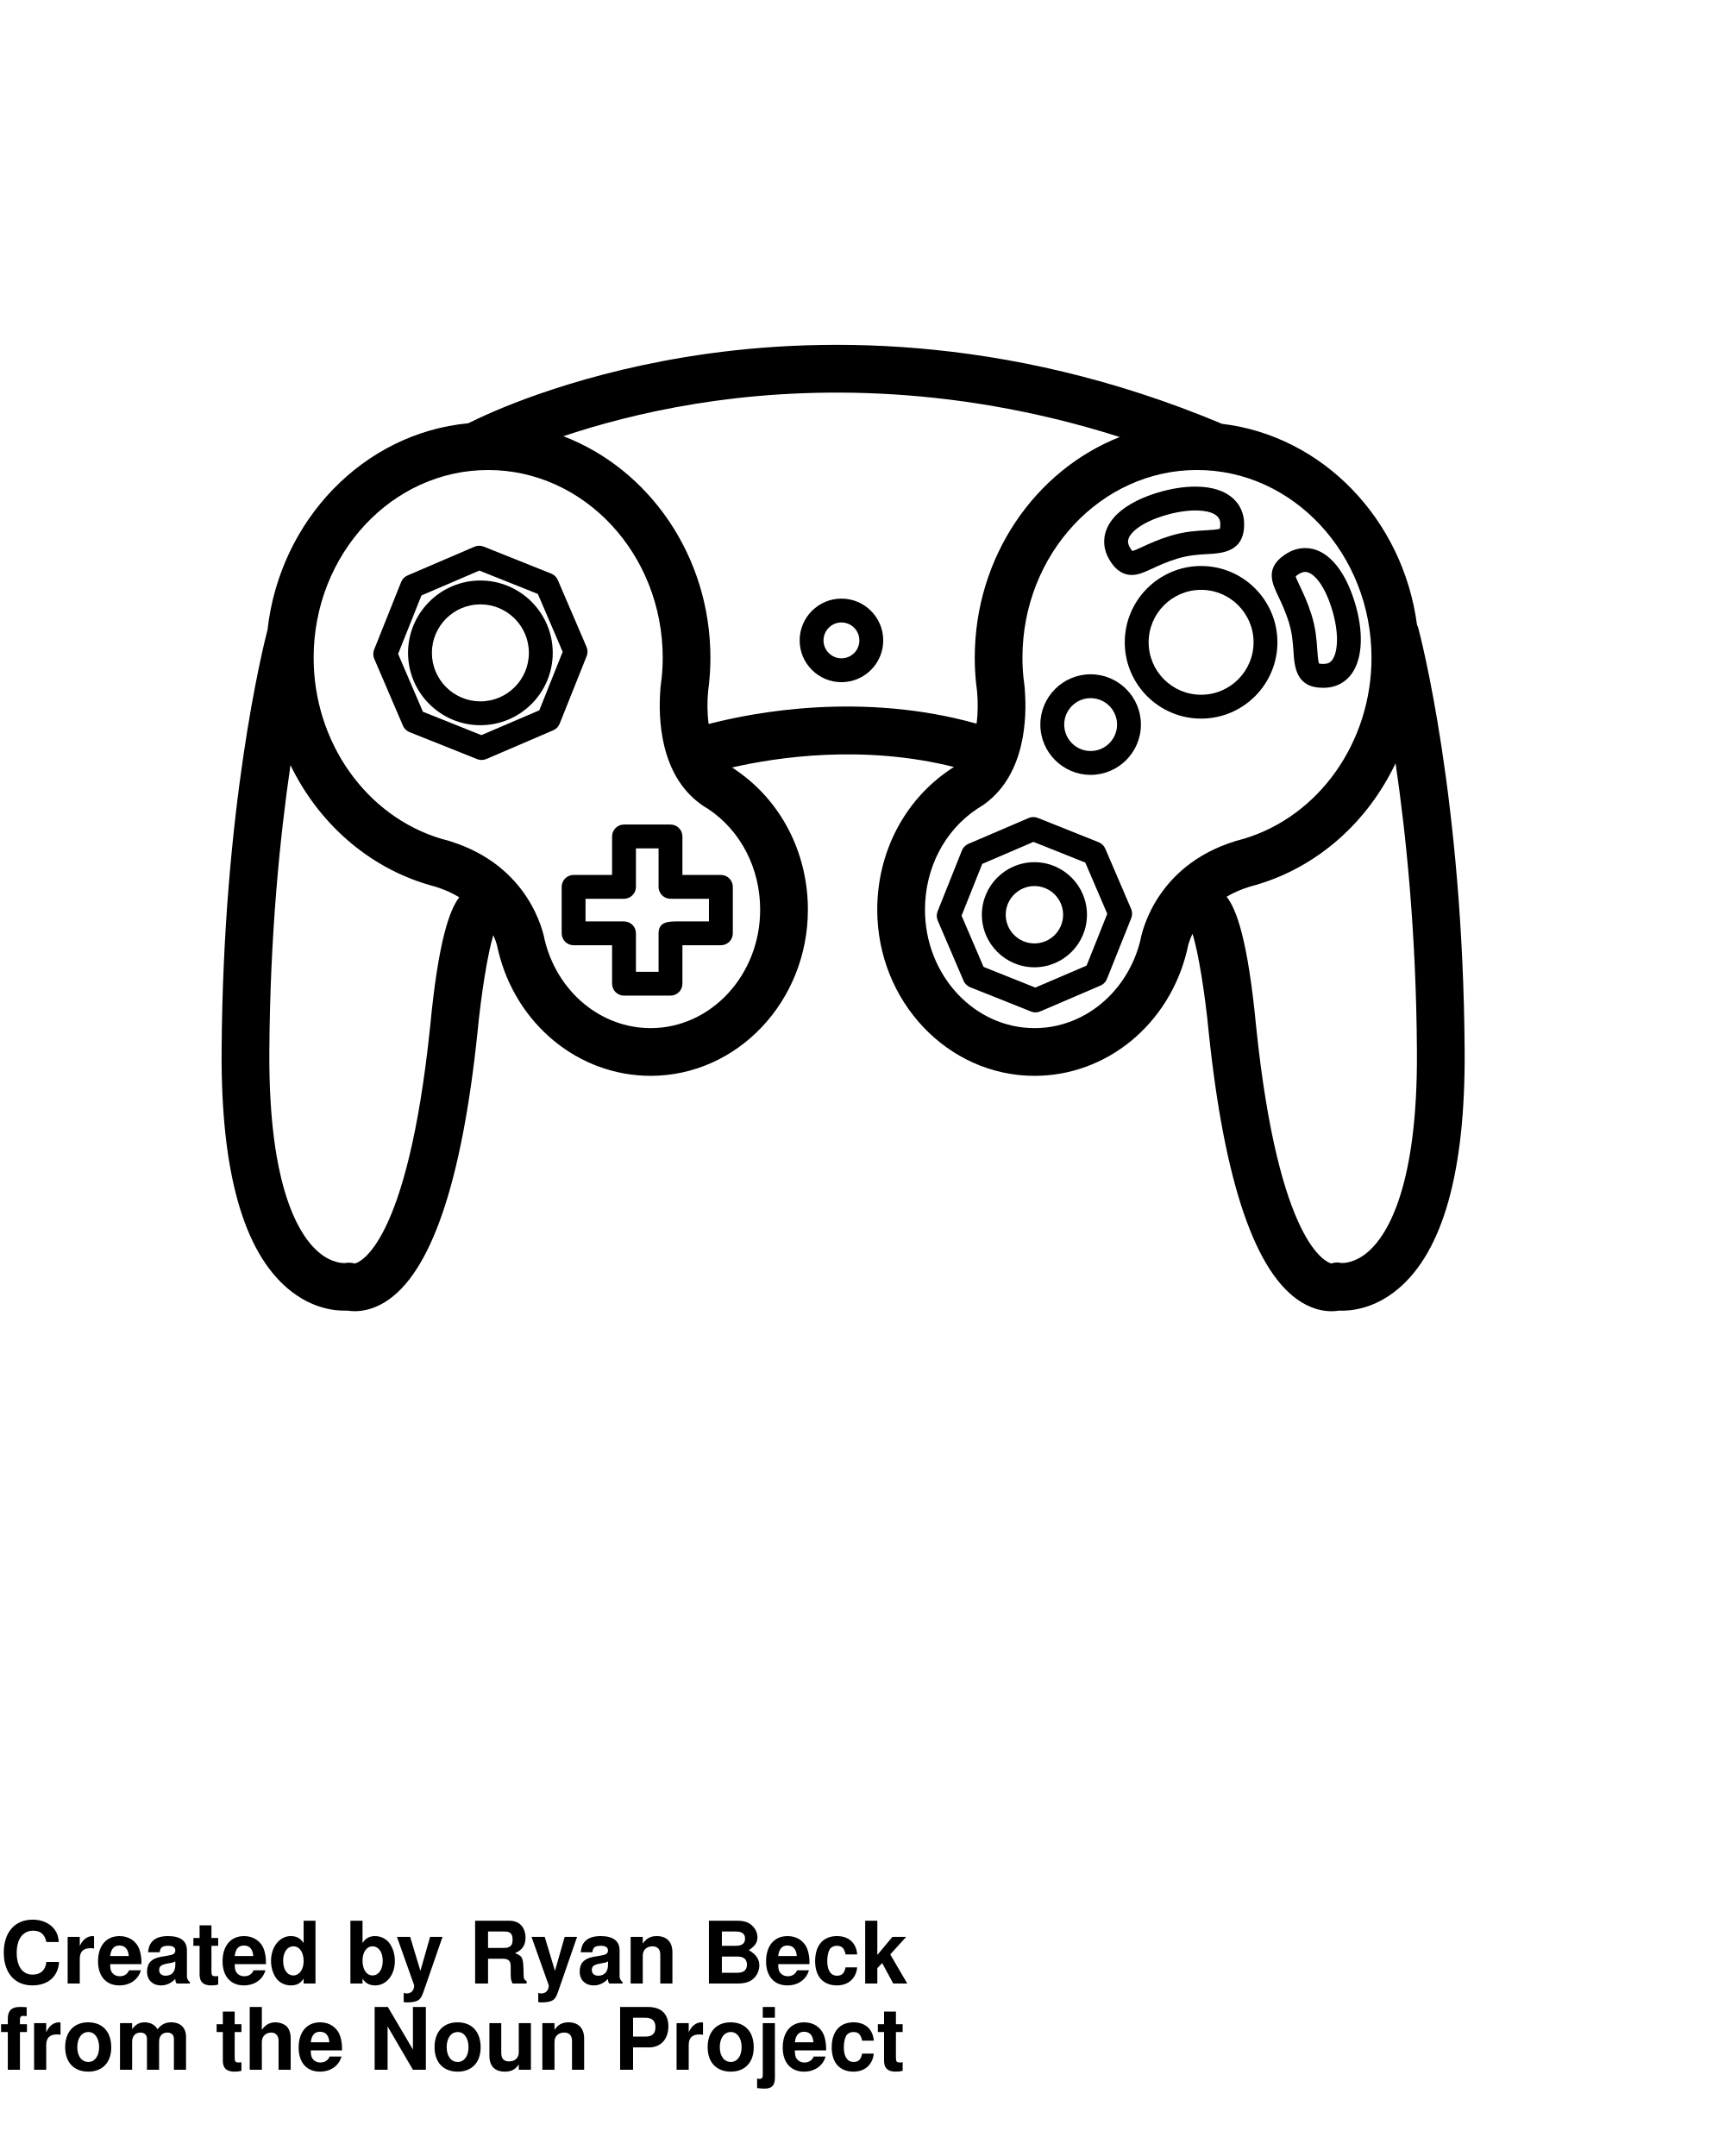
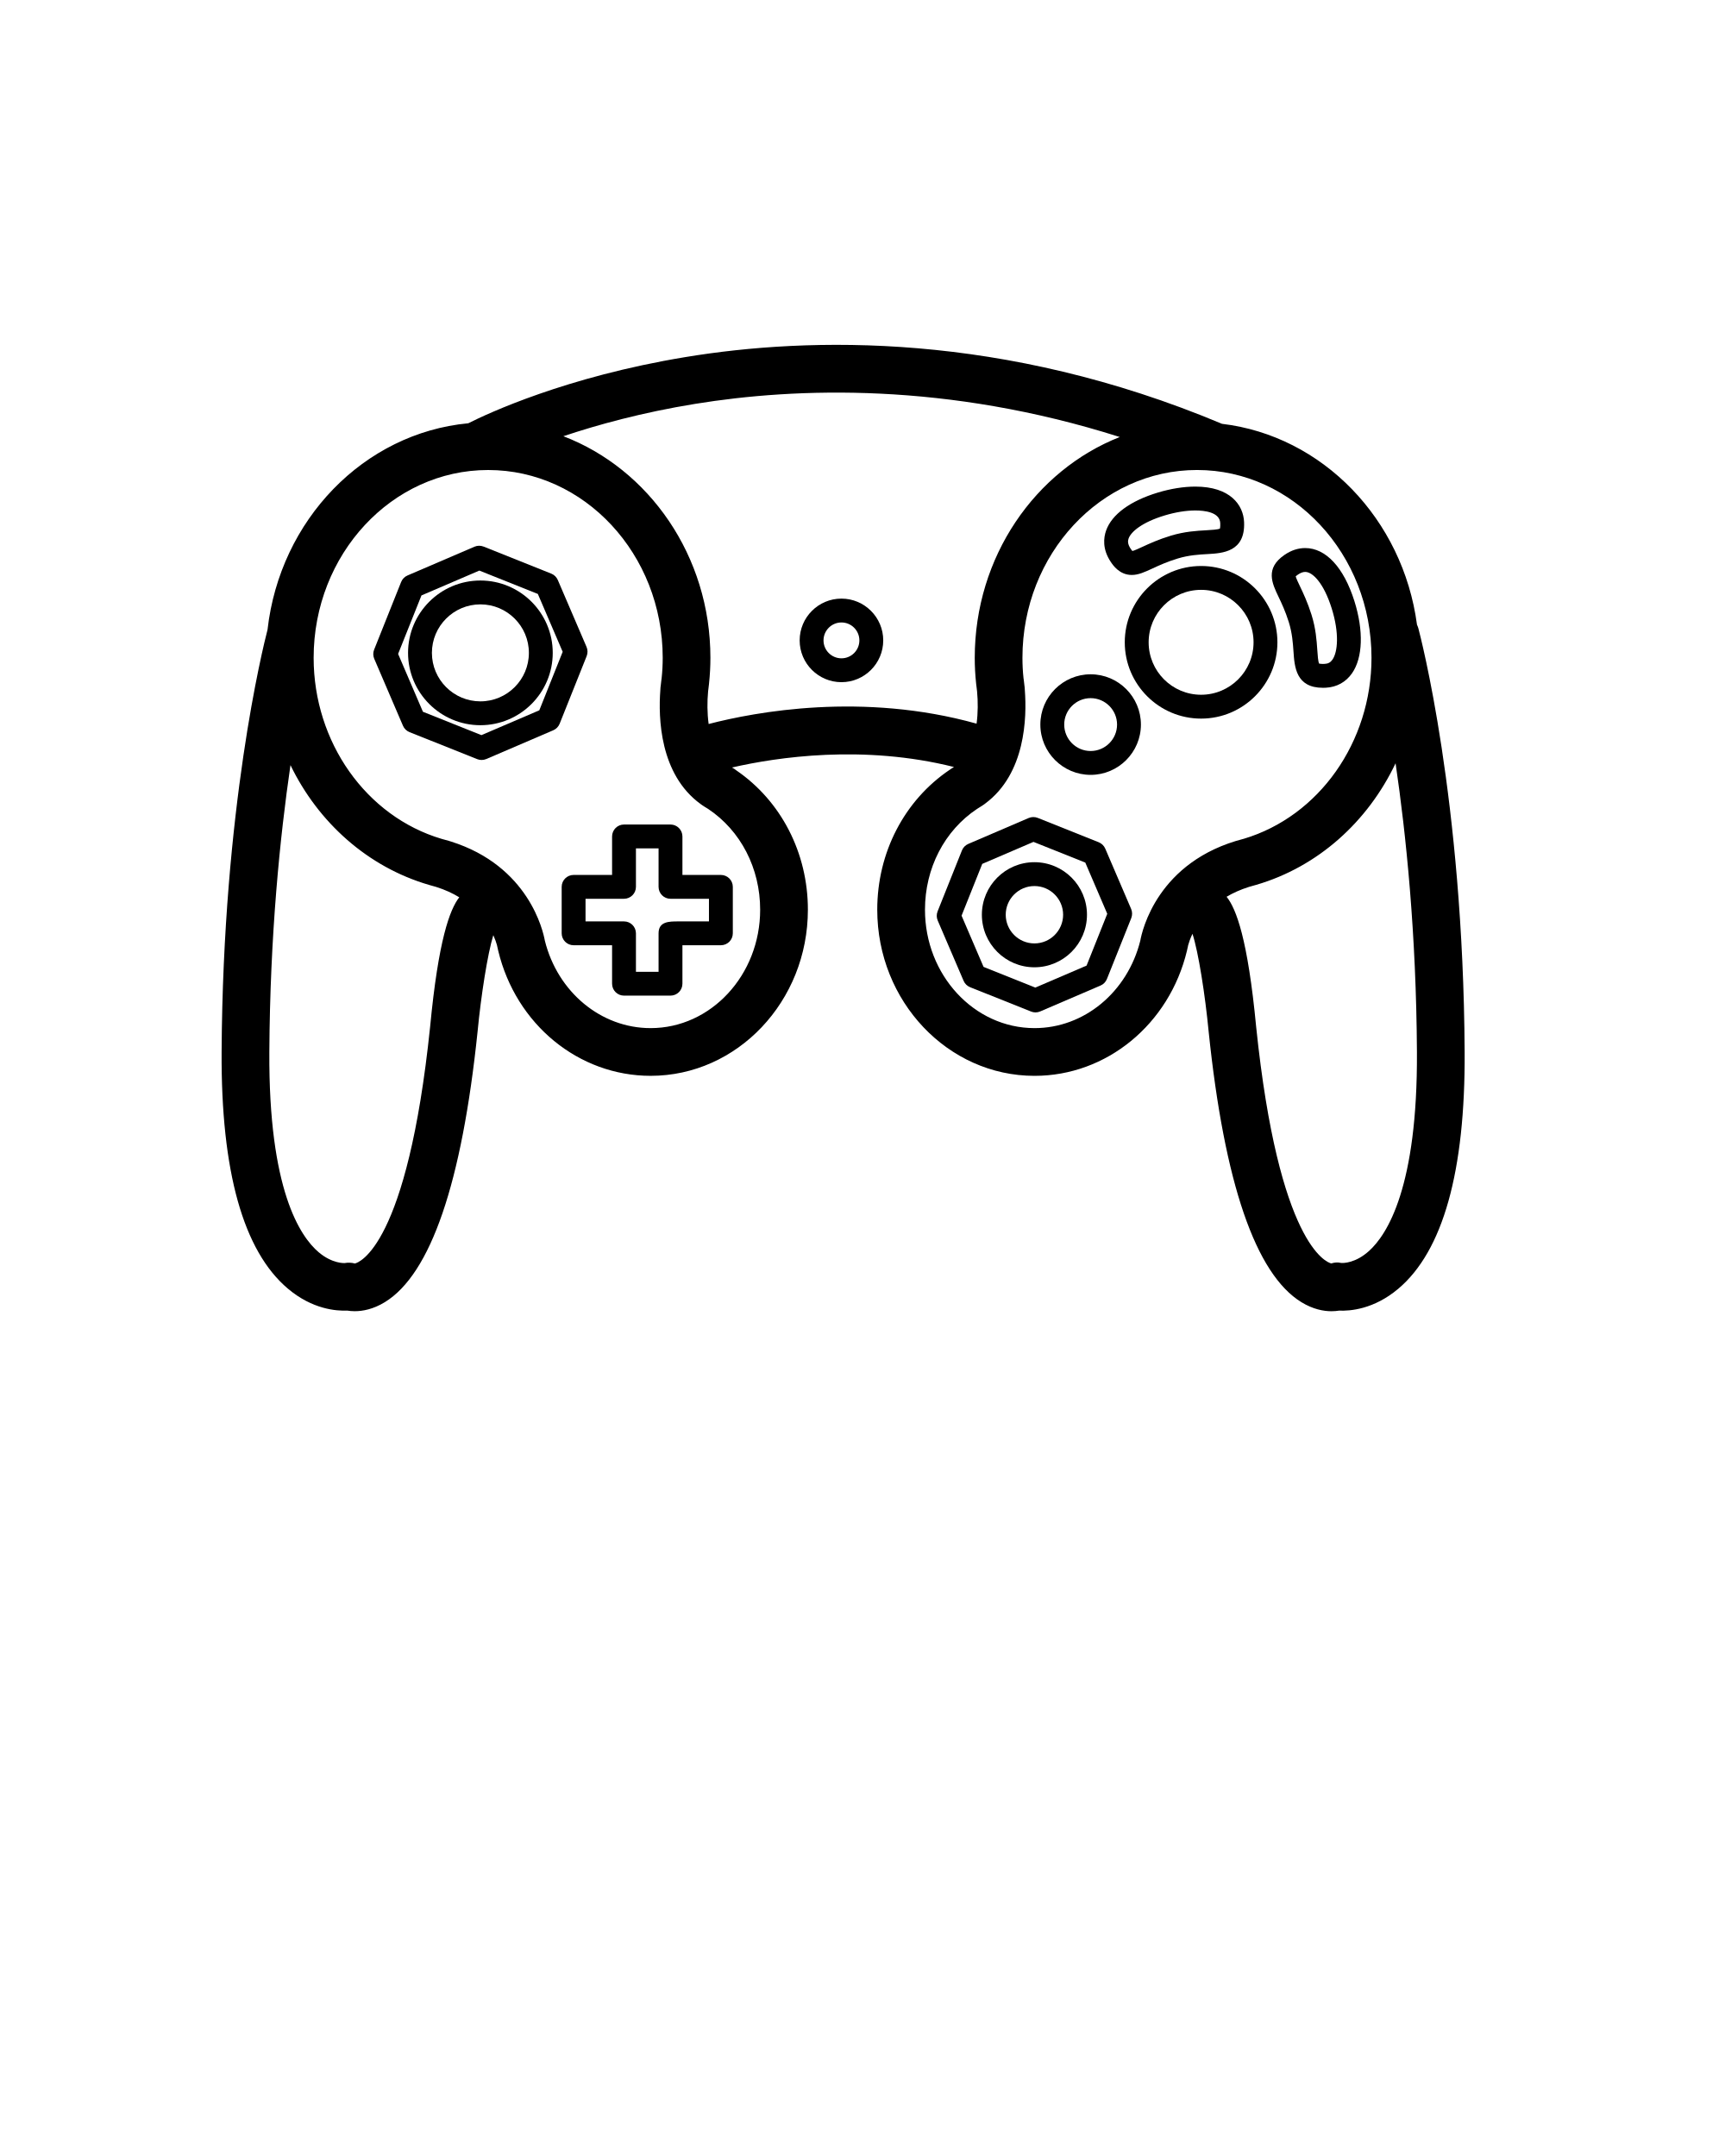
- <svg xmlns="http://www.w3.org/2000/svg" version="1.1" x="0px" y="0px" viewBox="0 0 100 125" enable-background="new 0 0 100 100" xml:space="preserve">
-   <g>
-     <path d="M82.222,36.423c-0.019-0.071-0.048-0.136-0.077-0.201c-0.814-6.125-5.476-10.956-11.305-11.65   c-12.714-5.336-23.931-5.053-31.115-3.868c-6.919,1.141-11.457,3.271-12.578,3.836c-6.058,0.571-10.92,5.604-11.638,11.969   c-0.269,1.036-2.583,10.345-2.662,24.474c-0.039,6.928,1.255,11.549,3.847,13.734c1.417,1.195,2.805,1.296,3.433,1.268   c0.125,0.02,0.271,0.035,0.438,0.035c0.461,0,1.069-0.111,1.743-0.523c2.658-1.628,4.467-6.906,5.379-15.699   c0.195-2.046,0.575-4.49,0.911-5.579c0.105,0.233,0.172,0.433,0.211,0.572c0.004,0.021,0.008,0.045,0.014,0.067l0.029,0.127   c0.005,0.025,0.011,0.051,0.017,0.08c0.004,0.019,0.008,0.037,0.013,0.056c1.026,4.271,4.659,7.253,8.836,7.253   c5.027,0,9.116-4.321,9.116-9.633c0-3.292-1.55-6.3-4.156-8.082c-0.072-0.059-0.15-0.111-0.233-0.155L42.436,44.5   c-0.001,0-0.002-0.001-0.003-0.002c2.61-0.599,7.611-1.348,12.87-0.029c-0.016,0.011-0.032,0.021-0.049,0.031l-0.093,0.057   c-0.034,0.021-0.066,0.044-0.099,0.068c-2.637,1.778-4.207,4.803-4.207,8.117c0,5.312,4.089,9.633,9.117,9.633   c4.176,0,7.81-2.982,8.837-7.253c0.004-0.021,0.009-0.043,0.013-0.063c0.006-0.024,0.011-0.049,0.016-0.072l0.029-0.127   c0.004-0.019,0.008-0.038,0.011-0.057c0.044-0.157,0.121-0.391,0.251-0.664c0.342,1.041,0.737,3.561,0.938,5.672   c0.911,8.782,2.721,14.061,5.379,15.688c0.674,0.412,1.282,0.523,1.742,0.523c0.167,0,0.314-0.016,0.438-0.035   c0.632,0.028,2.016-0.072,3.434-1.268c2.591-2.186,3.886-6.807,3.847-13.734C84.825,46.301,82.327,36.819,82.222,36.423z    M20.572,73.254c-0.194-0.052-0.396-0.06-0.594-0.024c-0.006,0-0.707,0.045-1.5-0.625c-1.088-0.918-2.909-3.647-2.864-11.604   c0.038-6.806,0.621-12.513,1.225-16.641c1.61,3.325,4.477,5.907,8.029,6.944c0.013,0.003,0.043,0.012,0.063,0.018l0.35,0.099   c0.002,0,0.004,0.001,0.006,0.002c0.517,0.162,0.957,0.368,1.337,0.6c-0.551,0.706-1.211,2.481-1.689,7.503   C23.61,72.295,20.797,73.206,20.572,73.254z M44.067,52.742c0,3.786-2.849,6.866-6.35,6.866c-2.874,0-5.387-2.083-6.132-5.073   c-0.097-0.543-0.932-4.326-5.451-5.748c-0.041-0.014-0.082-0.027-0.124-0.038c-0.134-0.04-0.27-0.078-0.41-0.114   c-0.001,0-0.002,0-0.004-0.001c-4.368-1.299-7.414-5.607-7.414-10.496c0-6.003,4.538-10.888,10.115-10.888   c5.581,0,10.121,4.884,10.121,10.888c0,0.4-0.021,0.8-0.063,1.188l-0.011,0.078c-0.003,0.018-0.005,0.036-0.007,0.054   c-0.009,0.069-0.02,0.16-0.031,0.268l-0.016,0.127h0l-0.002,0.023c-0.005,0.048-0.008,0.096-0.008,0.143   c-0.12,1.586-0.042,4.876,2.34,6.601c0.021,0.016,0.042,0.031,0.064,0.046c0.011,0.007,0.022,0.015,0.033,0.023   c0.106,0.072,0.216,0.142,0.331,0.208C42.938,48.156,44.067,50.338,44.067,52.742z M41.081,41.976   c-0.086-0.63-0.088-1.293-0.031-1.901c0.009-0.056,0.018-0.117,0.023-0.182c0.006-0.041,0.011-0.082,0.014-0.122l0.012-0.099   c0.003-0.021,0.005-0.042,0.006-0.063c0.051-0.482,0.078-0.977,0.078-1.471c0-5.907-3.559-10.948-8.523-12.847   c1.984-0.666,4.569-1.377,7.634-1.875c5.87-0.954,14.588-1.266,24.62,1.921c-4.903,1.933-8.407,6.941-8.407,12.802   c0,0.492,0.026,0.983,0.077,1.461c0.002,0.024,0.004,0.048,0.007,0.073l0.013,0.099c0.003,0.041,0.008,0.081,0.015,0.122   c0.005,0.066,0.014,0.126,0.022,0.183c0.057,0.601,0.056,1.255-0.028,1.879C50.02,40.112,43.809,41.268,41.081,41.976z    M66.104,54.539c-0.747,2.988-3.26,5.069-6.131,5.069c-3.502,0-6.351-3.08-6.351-6.866c0-2.404,1.129-4.586,3.021-5.845   c0.104-0.061,0.207-0.125,0.306-0.192c0.038-0.023,0.076-0.048,0.111-0.076c0.018-0.013,0.036-0.026,0.053-0.041   c2.342-1.733,2.418-4.994,2.298-6.57c0-0.047-0.003-0.095-0.008-0.143l-0.018-0.148c-0.012-0.107-0.022-0.197-0.031-0.267   c-0.002-0.019-0.004-0.038-0.007-0.058l-0.012-0.075c-0.042-0.388-0.063-0.788-0.063-1.19c0-6.003,4.54-10.888,10.121-10.888   c5.577,0,10.114,4.884,10.114,10.888c0,4.888-3.045,9.195-7.411,10.496c-0.003,0-0.005,0.001-0.008,0.001   C67.088,49.919,66.2,53.995,66.104,54.539z M79.366,72.526c-0.786,0.709-1.479,0.705-1.61,0.698   c-0.215-0.05-0.387-0.033-0.582,0.027c-0.271-0.064-3.043-1.079-4.353-13.715c-0.486-5.099-1.158-6.854-1.714-7.544   c0.371-0.219,0.799-0.415,1.296-0.571c0.002-0.001,0.004-0.002,0.006-0.002l0.348-0.099c0.005-0.001,0.009-0.002,0.014-0.004   c0.018-0.004,0.035-0.01,0.052-0.014c3.59-1.048,6.479-3.674,8.08-7.05c0.608,4.131,1.2,9.874,1.238,16.746   C82.184,68.812,80.421,71.574,79.366,72.526z" />
-     <path d="M34.003,37.508l-1.667-3.881c-0.072-0.168-0.208-0.302-0.379-0.37l-3.923-1.567c-0.17-0.068-0.36-0.065-0.529,0.007   l-3.881,1.667c-0.169,0.072-0.302,0.208-0.37,0.379l-1.566,3.923c-0.068,0.17-0.065,0.361,0.007,0.529l1.666,3.883   c0.072,0.168,0.208,0.301,0.379,0.369l3.923,1.566c0.082,0.033,0.169,0.049,0.256,0.049c0.093,0,0.186-0.019,0.273-0.056   l3.881-1.666c0.169-0.072,0.301-0.208,0.37-0.379l1.567-3.923C34.078,37.868,34.075,37.677,34.003,37.508z M31.264,41.182   l-3.355,1.439l-3.391-1.354l-1.439-3.355l1.354-3.391l3.355-1.44l3.391,1.354l1.44,3.355L31.264,41.182z" />
-     <path d="M64.073,49.202c-0.072-0.168-0.209-0.302-0.379-0.37l-3.534-1.412c-0.17-0.068-0.36-0.065-0.529,0.007l-3.498,1.501   c-0.169,0.072-0.301,0.208-0.369,0.379l-1.411,3.533c-0.068,0.171-0.065,0.361,0.007,0.529l1.501,3.498   c0.072,0.169,0.208,0.301,0.379,0.37l3.533,1.41c0.082,0.033,0.17,0.05,0.258,0.05c0.092,0,0.185-0.019,0.272-0.057l3.497-1.501   c0.168-0.071,0.301-0.208,0.369-0.378l1.412-3.534c0.066-0.171,0.064-0.361-0.008-0.529L64.073,49.202z M62.99,55.983l-2.971,1.275   l-3.001-1.2l-1.275-2.97l1.199-3.002l2.97-1.275l3.003,1.199l1.274,2.97L62.99,55.983z" />
-     <path d="M27.849,33.657c-2.313,0-4.194,1.882-4.194,4.195c0,2.312,1.881,4.194,4.194,4.194c2.312,0,4.194-1.882,4.194-4.194   C32.043,35.539,30.161,33.657,27.849,33.657z M27.849,40.663c-1.55,0-2.811-1.261-2.811-2.811s1.261-2.812,2.811-2.812   c1.55,0,2.811,1.261,2.811,2.812S29.398,40.663,27.849,40.663z" />
-     <path d="M74.053,37.239c0-2.439-1.984-4.424-4.424-4.424s-4.425,1.985-4.425,4.424c0,2.44,1.985,4.424,4.425,4.424   S74.053,39.679,74.053,37.239z M69.629,40.28c-1.678,0-3.041-1.364-3.041-3.041s1.363-3.041,3.041-3.041   c1.677,0,3.041,1.364,3.041,3.041S71.306,40.28,69.629,40.28z" />
-     <path d="M63.225,39.094c-1.607,0-2.915,1.308-2.915,2.915c0,1.608,1.308,2.916,2.915,2.916s2.915-1.308,2.915-2.916   C66.14,40.402,64.832,39.094,63.225,39.094z M63.225,43.542c-0.845,0-1.531-0.688-1.531-1.533c0-0.844,0.687-1.532,1.531-1.532   s1.532,0.688,1.532,1.532C64.757,42.854,64.069,43.542,63.225,43.542z" />
-     <path d="M48.78,34.706c-1.336,0-2.423,1.087-2.423,2.423c0,1.335,1.087,2.422,2.423,2.422c1.335,0,2.422-1.087,2.422-2.422   C51.202,35.793,50.115,34.706,48.78,34.706z M48.78,38.168c-0.573,0-1.04-0.466-1.04-1.039c0-0.573,0.467-1.04,1.04-1.04   c0.573,0,1.039,0.466,1.039,1.04C49.819,37.702,49.353,38.168,48.78,38.168z" />
-     <path d="M59.966,49.988c-1.68,0-3.046,1.366-3.046,3.046s1.366,3.047,3.046,3.047s3.047-1.367,3.047-3.047   S61.646,49.988,59.966,49.988z M59.966,54.697c-0.917,0-1.663-0.746-1.663-1.663c0-0.916,0.746-1.663,1.663-1.663   s1.664,0.747,1.664,1.663C61.63,53.951,60.883,54.697,59.966,54.697z" />
-     <path d="M65.609,33.335c0.39,0,0.745-0.166,1.197-0.374c0.376-0.174,0.844-0.391,1.475-0.582c0.643-0.194,1.217-0.227,1.725-0.255   c0.87-0.049,2.185-0.124,2.115-1.847c-0.039-0.999-0.803-2.065-2.828-2.065c-0.672,0-1.424,0.12-2.175,0.347   c-1.597,0.483-2.66,1.262-2.994,2.194c-0.151,0.423-0.228,1.083,0.27,1.827C64.519,32.767,64.899,33.335,65.609,33.335z    M65.426,31.22c0.138-0.381,0.759-0.933,2.093-1.336c0.623-0.188,1.235-0.288,1.774-0.288c0.529,0,1.422,0.095,1.446,0.737   c0.01,0.221-0.021,0.306-0.017,0.31c-0.102,0.062-0.501,0.084-0.795,0.101c-0.555,0.031-1.246,0.07-2.047,0.312   c-0.724,0.219-1.263,0.469-1.655,0.65c-0.207,0.096-0.46,0.213-0.578,0.24c-0.022-0.022-0.057-0.063-0.104-0.135   C65.354,31.527,65.382,31.346,65.426,31.22z" />
-     <path d="M74.709,36.055c0.202,0.641,0.241,1.215,0.276,1.723c0.06,0.885,0.142,2.099,1.704,2.099c0.053,0,0.107-0.001,0.166-0.004   c0.638-0.033,1.166-0.324,1.525-0.841c0.626-0.901,0.677-2.465,0.136-4.182c-0.615-1.954-1.655-3.075-2.853-3.075   c-0.412,0-0.815,0.133-1.198,0.396c-1.136,0.777-0.721,1.648-0.354,2.416C74.289,34.961,74.511,35.426,74.709,36.055z    M75.247,33.312c0.149-0.103,0.289-0.154,0.417-0.154c0.433,0,1.075,0.651,1.533,2.106c0.456,1.448,0.353,2.539,0.048,2.978   c-0.113,0.164-0.252,0.239-0.46,0.249c-0.181,0.01-0.293-0.015-0.309-0.015c-0.001,0-0.002,0-0.002,0   c-0.063-0.102-0.09-0.5-0.109-0.793c-0.038-0.555-0.085-1.246-0.336-2.044c-0.228-0.721-0.482-1.257-0.669-1.648   c-0.099-0.206-0.218-0.456-0.247-0.575C75.136,33.395,75.177,33.36,75.247,33.312z" />
-     <path d="M39.561,50.727v-2.231c0-0.382-0.311-0.692-0.692-0.692h-2.695c-0.381,0-0.691,0.31-0.691,0.692v2.231h-2.23   c-0.382,0-0.692,0.31-0.692,0.691v2.694c0,0.382,0.31,0.691,0.692,0.691h2.23v2.231c0,0.382,0.31,0.69,0.691,0.69h2.695   c0.381,0,0.692-0.309,0.692-0.69v-2.231c0.862,0,2.23,0.001,2.229,0c0.382,0,0.692-0.31,0.692-0.691v-2.694   c0-0.382-0.31-0.691-0.692-0.691H39.561z M41.099,53.421h-1.774c-0.538,0-1.147,0-1.147,0.691v2.231h-1.312v-2.231   c0-0.382-0.31-0.691-0.692-0.691h-2.23v-1.312h2.23c0.382,0,0.692-0.31,0.692-0.691v-2.231h1.312v2.231   c0,0.382,0.31,0.691,0.691,0.691h2.23V53.421z" />
+ <svg xmlns="http://www.w3.org/2000/svg" version="1.1" x="0px" y="0px" viewBox="0 0 100 125" enable-background="new 0 0 100 100" xml:space="preserve" id="svg12">
+   <defs id="defs12" />
+   <g id="g11">
+     <path d="M82.222,36.423c-0.019-0.071-0.048-0.136-0.077-0.201c-0.814-6.125-5.476-10.956-11.305-11.65   c-12.714-5.336-23.931-5.053-31.115-3.868c-6.919,1.141-11.457,3.271-12.578,3.836c-6.058,0.571-10.92,5.604-11.638,11.969   c-0.269,1.036-2.583,10.345-2.662,24.474c-0.039,6.928,1.255,11.549,3.847,13.734c1.417,1.195,2.805,1.296,3.433,1.268   c0.125,0.02,0.271,0.035,0.438,0.035c0.461,0,1.069-0.111,1.743-0.523c2.658-1.628,4.467-6.906,5.379-15.699   c0.195-2.046,0.575-4.49,0.911-5.579c0.105,0.233,0.172,0.433,0.211,0.572c0.004,0.021,0.008,0.045,0.014,0.067l0.029,0.127   c0.005,0.025,0.011,0.051,0.017,0.08c0.004,0.019,0.008,0.037,0.013,0.056c1.026,4.271,4.659,7.253,8.836,7.253   c5.027,0,9.116-4.321,9.116-9.633c0-3.292-1.55-6.3-4.156-8.082c-0.072-0.059-0.15-0.111-0.233-0.155L42.436,44.5   c-0.001,0-0.002-0.001-0.003-0.002c2.61-0.599,7.611-1.348,12.87-0.029c-0.016,0.011-0.032,0.021-0.049,0.031l-0.093,0.057   c-0.034,0.021-0.066,0.044-0.099,0.068c-2.637,1.778-4.207,4.803-4.207,8.117c0,5.312,4.089,9.633,9.117,9.633   c4.176,0,7.81-2.982,8.837-7.253c0.004-0.021,0.009-0.043,0.013-0.063c0.006-0.024,0.011-0.049,0.016-0.072l0.029-0.127   c0.004-0.019,0.008-0.038,0.011-0.057c0.044-0.157,0.121-0.391,0.251-0.664c0.342,1.041,0.737,3.561,0.938,5.672   c0.911,8.782,2.721,14.061,5.379,15.688c0.674,0.412,1.282,0.523,1.742,0.523c0.167,0,0.314-0.016,0.438-0.035   c0.632,0.028,2.016-0.072,3.434-1.268c2.591-2.186,3.886-6.807,3.847-13.734C84.825,46.301,82.327,36.819,82.222,36.423z    M20.572,73.254c-0.194-0.052-0.396-0.06-0.594-0.024c-0.006,0-0.707,0.045-1.5-0.625c-1.088-0.918-2.909-3.647-2.864-11.604   c0.038-6.806,0.621-12.513,1.225-16.641c1.61,3.325,4.477,5.907,8.029,6.944c0.013,0.003,0.043,0.012,0.063,0.018l0.35,0.099   c0.002,0,0.004,0.001,0.006,0.002c0.517,0.162,0.957,0.368,1.337,0.6c-0.551,0.706-1.211,2.481-1.689,7.503   C23.61,72.295,20.797,73.206,20.572,73.254z M44.067,52.742c0,3.786-2.849,6.866-6.35,6.866c-2.874,0-5.387-2.083-6.132-5.073   c-0.097-0.543-0.932-4.326-5.451-5.748c-0.041-0.014-0.082-0.027-0.124-0.038c-0.134-0.04-0.27-0.078-0.41-0.114   c-0.001,0-0.002,0-0.004-0.001c-4.368-1.299-7.414-5.607-7.414-10.496c0-6.003,4.538-10.888,10.115-10.888   c5.581,0,10.121,4.884,10.121,10.888c0,0.4-0.021,0.8-0.063,1.188l-0.011,0.078c-0.003,0.018-0.005,0.036-0.007,0.054   c-0.009,0.069-0.02,0.16-0.031,0.268l-0.016,0.127h0l-0.002,0.023c-0.005,0.048-0.008,0.096-0.008,0.143   c-0.12,1.586-0.042,4.876,2.34,6.601c0.021,0.016,0.042,0.031,0.064,0.046c0.011,0.007,0.022,0.015,0.033,0.023   c0.106,0.072,0.216,0.142,0.331,0.208C42.938,48.156,44.067,50.338,44.067,52.742z M41.081,41.976   c-0.086-0.63-0.088-1.293-0.031-1.901c0.009-0.056,0.018-0.117,0.023-0.182c0.006-0.041,0.011-0.082,0.014-0.122l0.012-0.099   c0.003-0.021,0.005-0.042,0.006-0.063c0.051-0.482,0.078-0.977,0.078-1.471c0-5.907-3.559-10.948-8.523-12.847   c1.984-0.666,4.569-1.377,7.634-1.875c5.87-0.954,14.588-1.266,24.62,1.921c-4.903,1.933-8.407,6.941-8.407,12.802   c0,0.492,0.026,0.983,0.077,1.461c0.002,0.024,0.004,0.048,0.007,0.073l0.013,0.099c0.003,0.041,0.008,0.081,0.015,0.122   c0.005,0.066,0.014,0.126,0.022,0.183c0.057,0.601,0.056,1.255-0.028,1.879C50.02,40.112,43.809,41.268,41.081,41.976z    M66.104,54.539c-0.747,2.988-3.26,5.069-6.131,5.069c-3.502,0-6.351-3.08-6.351-6.866c0-2.404,1.129-4.586,3.021-5.845   c0.104-0.061,0.207-0.125,0.306-0.192c0.038-0.023,0.076-0.048,0.111-0.076c0.018-0.013,0.036-0.026,0.053-0.041   c2.342-1.733,2.418-4.994,2.298-6.57c0-0.047-0.003-0.095-0.008-0.143l-0.018-0.148c-0.012-0.107-0.022-0.197-0.031-0.267   c-0.002-0.019-0.004-0.038-0.007-0.058l-0.012-0.075c-0.042-0.388-0.063-0.788-0.063-1.19c0-6.003,4.54-10.888,10.121-10.888   c5.577,0,10.114,4.884,10.114,10.888c0,4.888-3.045,9.195-7.411,10.496c-0.003,0-0.005,0.001-0.008,0.001   C67.088,49.919,66.2,53.995,66.104,54.539z M79.366,72.526c-0.786,0.709-1.479,0.705-1.61,0.698   c-0.215-0.05-0.387-0.033-0.582,0.027c-0.271-0.064-3.043-1.079-4.353-13.715c-0.486-5.099-1.158-6.854-1.714-7.544   c0.371-0.219,0.799-0.415,1.296-0.571c0.002-0.001,0.004-0.002,0.006-0.002l0.348-0.099c0.005-0.001,0.009-0.002,0.014-0.004   c0.018-0.004,0.035-0.01,0.052-0.014c3.59-1.048,6.479-3.674,8.08-7.05c0.608,4.131,1.2,9.874,1.238,16.746   C82.184,68.812,80.421,71.574,79.366,72.526z" id="path1" />
+     <path d="M34.003,37.508l-1.667-3.881c-0.072-0.168-0.208-0.302-0.379-0.37l-3.923-1.567c-0.17-0.068-0.36-0.065-0.529,0.007   l-3.881,1.667c-0.169,0.072-0.302,0.208-0.37,0.379l-1.566,3.923c-0.068,0.17-0.065,0.361,0.007,0.529l1.666,3.883   c0.072,0.168,0.208,0.301,0.379,0.369l3.923,1.566c0.082,0.033,0.169,0.049,0.256,0.049c0.093,0,0.186-0.019,0.273-0.056   l3.881-1.666c0.169-0.072,0.301-0.208,0.37-0.379l1.567-3.923C34.078,37.868,34.075,37.677,34.003,37.508z M31.264,41.182   l-3.355,1.439l-3.391-1.354l-1.439-3.355l1.354-3.391l3.355-1.44l3.391,1.354l1.44,3.355L31.264,41.182z" id="path2" />
+     <path d="M64.073,49.202c-0.072-0.168-0.209-0.302-0.379-0.37l-3.534-1.412c-0.17-0.068-0.36-0.065-0.529,0.007l-3.498,1.501   c-0.169,0.072-0.301,0.208-0.369,0.379l-1.411,3.533c-0.068,0.171-0.065,0.361,0.007,0.529l1.501,3.498   c0.072,0.169,0.208,0.301,0.379,0.37l3.533,1.41c0.082,0.033,0.17,0.05,0.258,0.05c0.092,0,0.185-0.019,0.272-0.057l3.497-1.501   c0.168-0.071,0.301-0.208,0.369-0.378l1.412-3.534c0.066-0.171,0.064-0.361-0.008-0.529L64.073,49.202z M62.99,55.983l-2.971,1.275   l-3.001-1.2l-1.275-2.97l1.199-3.002l2.97-1.275l3.003,1.199l1.274,2.97L62.99,55.983z" id="path3" />
+     <path d="M27.849,33.657c-2.313,0-4.194,1.882-4.194,4.195c0,2.312,1.881,4.194,4.194,4.194c2.312,0,4.194-1.882,4.194-4.194   C32.043,35.539,30.161,33.657,27.849,33.657z M27.849,40.663c-1.55,0-2.811-1.261-2.811-2.811s1.261-2.812,2.811-2.812   c1.55,0,2.811,1.261,2.811,2.812S29.398,40.663,27.849,40.663z" id="path4" />
+     <path d="M74.053,37.239c0-2.439-1.984-4.424-4.424-4.424s-4.425,1.985-4.425,4.424c0,2.44,1.985,4.424,4.425,4.424   S74.053,39.679,74.053,37.239z M69.629,40.28c-1.678,0-3.041-1.364-3.041-3.041s1.363-3.041,3.041-3.041   c1.677,0,3.041,1.364,3.041,3.041S71.306,40.28,69.629,40.28z" id="path5" />
+     <path d="M63.225,39.094c-1.607,0-2.915,1.308-2.915,2.915c0,1.608,1.308,2.916,2.915,2.916s2.915-1.308,2.915-2.916   C66.14,40.402,64.832,39.094,63.225,39.094z M63.225,43.542c-0.845,0-1.531-0.688-1.531-1.533c0-0.844,0.687-1.532,1.531-1.532   s1.532,0.688,1.532,1.532C64.757,42.854,64.069,43.542,63.225,43.542z" id="path6" />
+     <path d="M48.78,34.706c-1.336,0-2.423,1.087-2.423,2.423c0,1.335,1.087,2.422,2.423,2.422c1.335,0,2.422-1.087,2.422-2.422   C51.202,35.793,50.115,34.706,48.78,34.706z M48.78,38.168c-0.573,0-1.04-0.466-1.04-1.039c0-0.573,0.467-1.04,1.04-1.04   c0.573,0,1.039,0.466,1.039,1.04C49.819,37.702,49.353,38.168,48.78,38.168z" id="path7" />
+     <path d="M59.966,49.988c-1.68,0-3.046,1.366-3.046,3.046s1.366,3.047,3.046,3.047s3.047-1.367,3.047-3.047   S61.646,49.988,59.966,49.988z M59.966,54.697c-0.917,0-1.663-0.746-1.663-1.663c0-0.916,0.746-1.663,1.663-1.663   s1.664,0.747,1.664,1.663C61.63,53.951,60.883,54.697,59.966,54.697z" id="path8" />
+     <path d="M65.609,33.335c0.39,0,0.745-0.166,1.197-0.374c0.376-0.174,0.844-0.391,1.475-0.582c0.643-0.194,1.217-0.227,1.725-0.255   c0.87-0.049,2.185-0.124,2.115-1.847c-0.039-0.999-0.803-2.065-2.828-2.065c-0.672,0-1.424,0.12-2.175,0.347   c-1.597,0.483-2.66,1.262-2.994,2.194c-0.151,0.423-0.228,1.083,0.27,1.827C64.519,32.767,64.899,33.335,65.609,33.335z    M65.426,31.22c0.138-0.381,0.759-0.933,2.093-1.336c0.623-0.188,1.235-0.288,1.774-0.288c0.529,0,1.422,0.095,1.446,0.737   c0.01,0.221-0.021,0.306-0.017,0.31c-0.102,0.062-0.501,0.084-0.795,0.101c-0.555,0.031-1.246,0.07-2.047,0.312   c-0.724,0.219-1.263,0.469-1.655,0.65c-0.207,0.096-0.46,0.213-0.578,0.24c-0.022-0.022-0.057-0.063-0.104-0.135   C65.354,31.527,65.382,31.346,65.426,31.22z" id="path9" />
+     <path d="M74.709,36.055c0.202,0.641,0.241,1.215,0.276,1.723c0.06,0.885,0.142,2.099,1.704,2.099c0.053,0,0.107-0.001,0.166-0.004   c0.638-0.033,1.166-0.324,1.525-0.841c0.626-0.901,0.677-2.465,0.136-4.182c-0.615-1.954-1.655-3.075-2.853-3.075   c-0.412,0-0.815,0.133-1.198,0.396c-1.136,0.777-0.721,1.648-0.354,2.416C74.289,34.961,74.511,35.426,74.709,36.055z    M75.247,33.312c0.149-0.103,0.289-0.154,0.417-0.154c0.433,0,1.075,0.651,1.533,2.106c0.456,1.448,0.353,2.539,0.048,2.978   c-0.113,0.164-0.252,0.239-0.46,0.249c-0.181,0.01-0.293-0.015-0.309-0.015c-0.001,0-0.002,0-0.002,0   c-0.063-0.102-0.09-0.5-0.109-0.793c-0.038-0.555-0.085-1.246-0.336-2.044c-0.228-0.721-0.482-1.257-0.669-1.648   c-0.099-0.206-0.218-0.456-0.247-0.575C75.136,33.395,75.177,33.36,75.247,33.312z" id="path10" />
+     <path d="M39.561,50.727v-2.231c0-0.382-0.311-0.692-0.692-0.692h-2.695c-0.381,0-0.691,0.31-0.691,0.692v2.231h-2.23   c-0.382,0-0.692,0.31-0.692,0.691v2.694c0,0.382,0.31,0.691,0.692,0.691h2.23v2.231c0,0.382,0.31,0.69,0.691,0.69h2.695   c0.381,0,0.692-0.309,0.692-0.69v-2.231c0.862,0,2.23,0.001,2.229,0c0.382,0,0.692-0.31,0.692-0.691v-2.694   c0-0.382-0.31-0.691-0.692-0.691H39.561z M41.099,53.421h-1.774c-0.538,0-1.147,0-1.147,0.691v2.231h-1.312v-2.231   c0-0.382-0.31-0.691-0.692-0.691h-2.23v-1.312h2.23c0.382,0,0.692-0.31,0.692-0.691v-2.231h1.312v2.231   c0,0.382,0.31,0.691,0.691,0.691h2.23V53.421z" id="path11" />
  </g>
-   <text x="0" y="115" fill="#000000" font-size="5px" font-weight="bold" font-family="'Helvetica Neue', Helvetica, Arial-Unicode, Arial, Sans-serif">Created by Ryan Beck</text>
-   <text x="0" y="120" fill="#000000" font-size="5px" font-weight="bold" font-family="'Helvetica Neue', Helvetica, Arial-Unicode, Arial, Sans-serif">from the Noun Project</text>
</svg>
